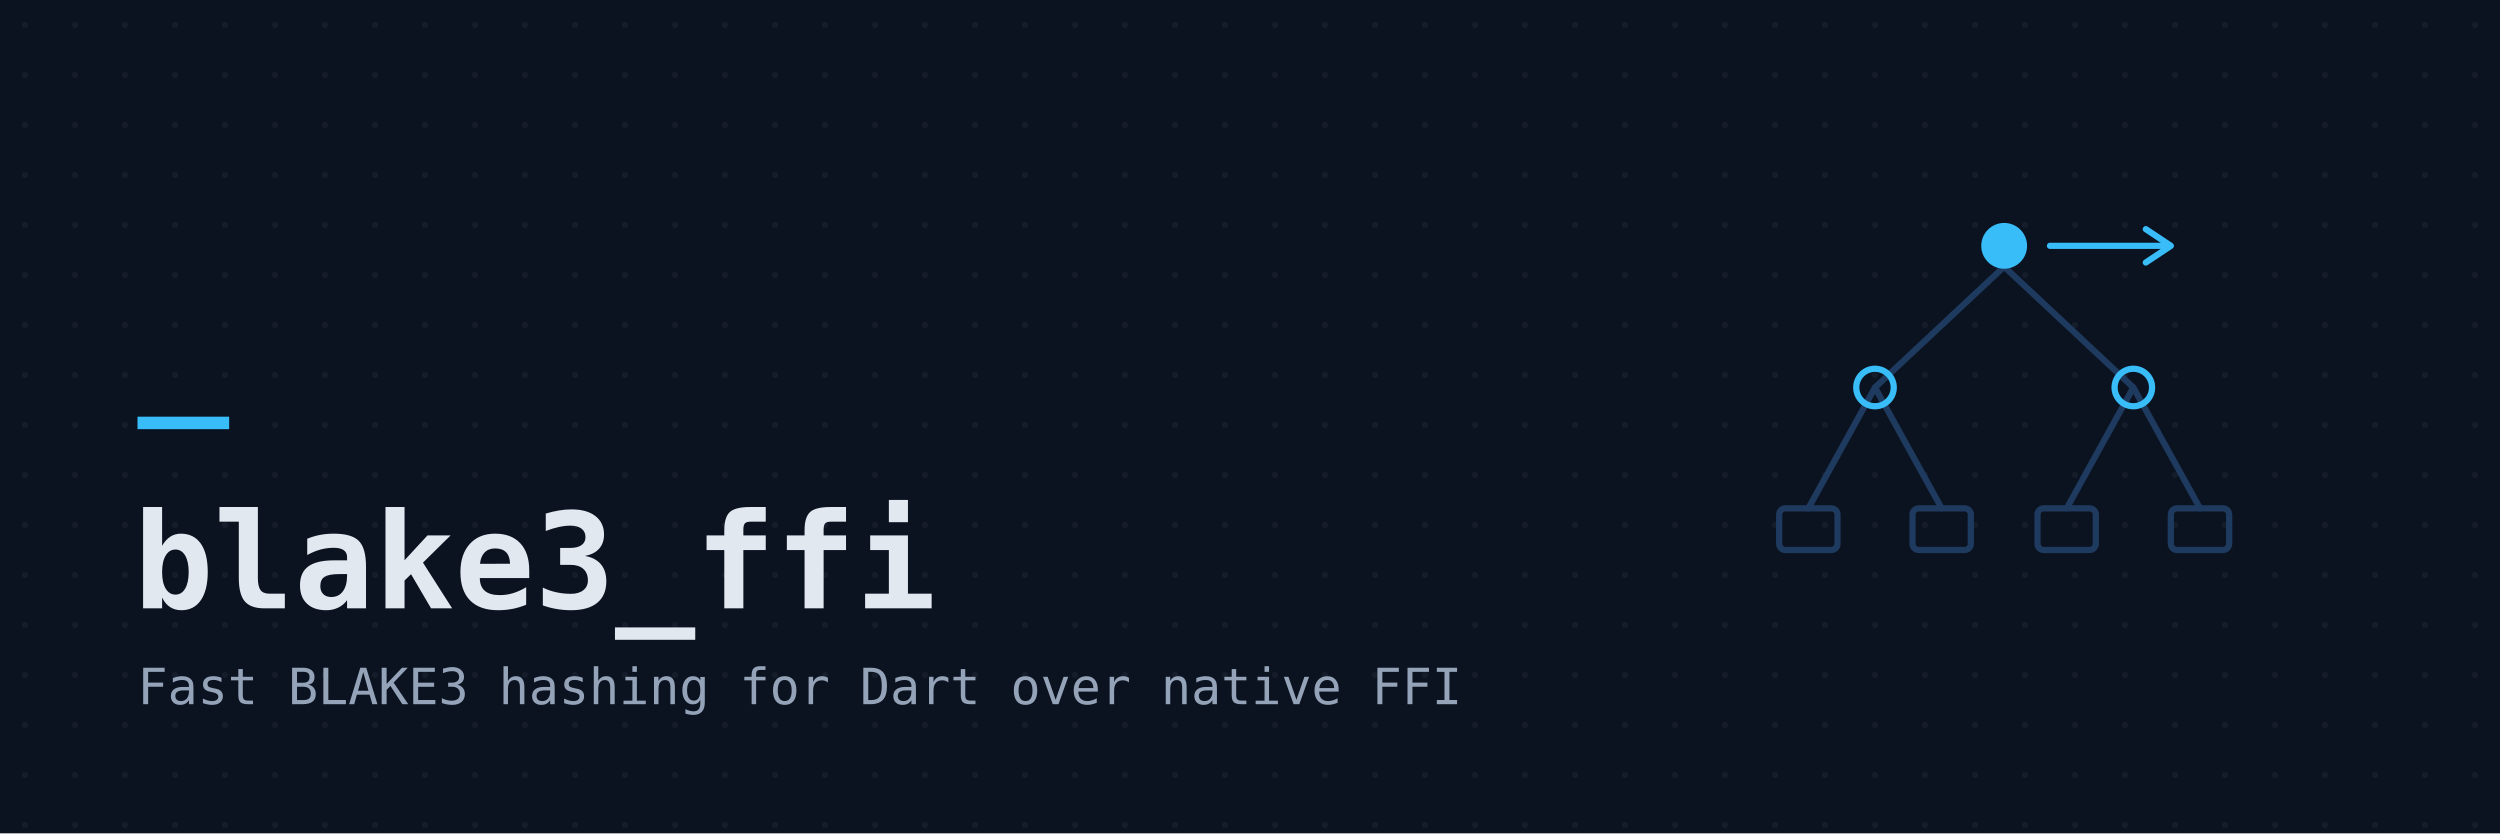
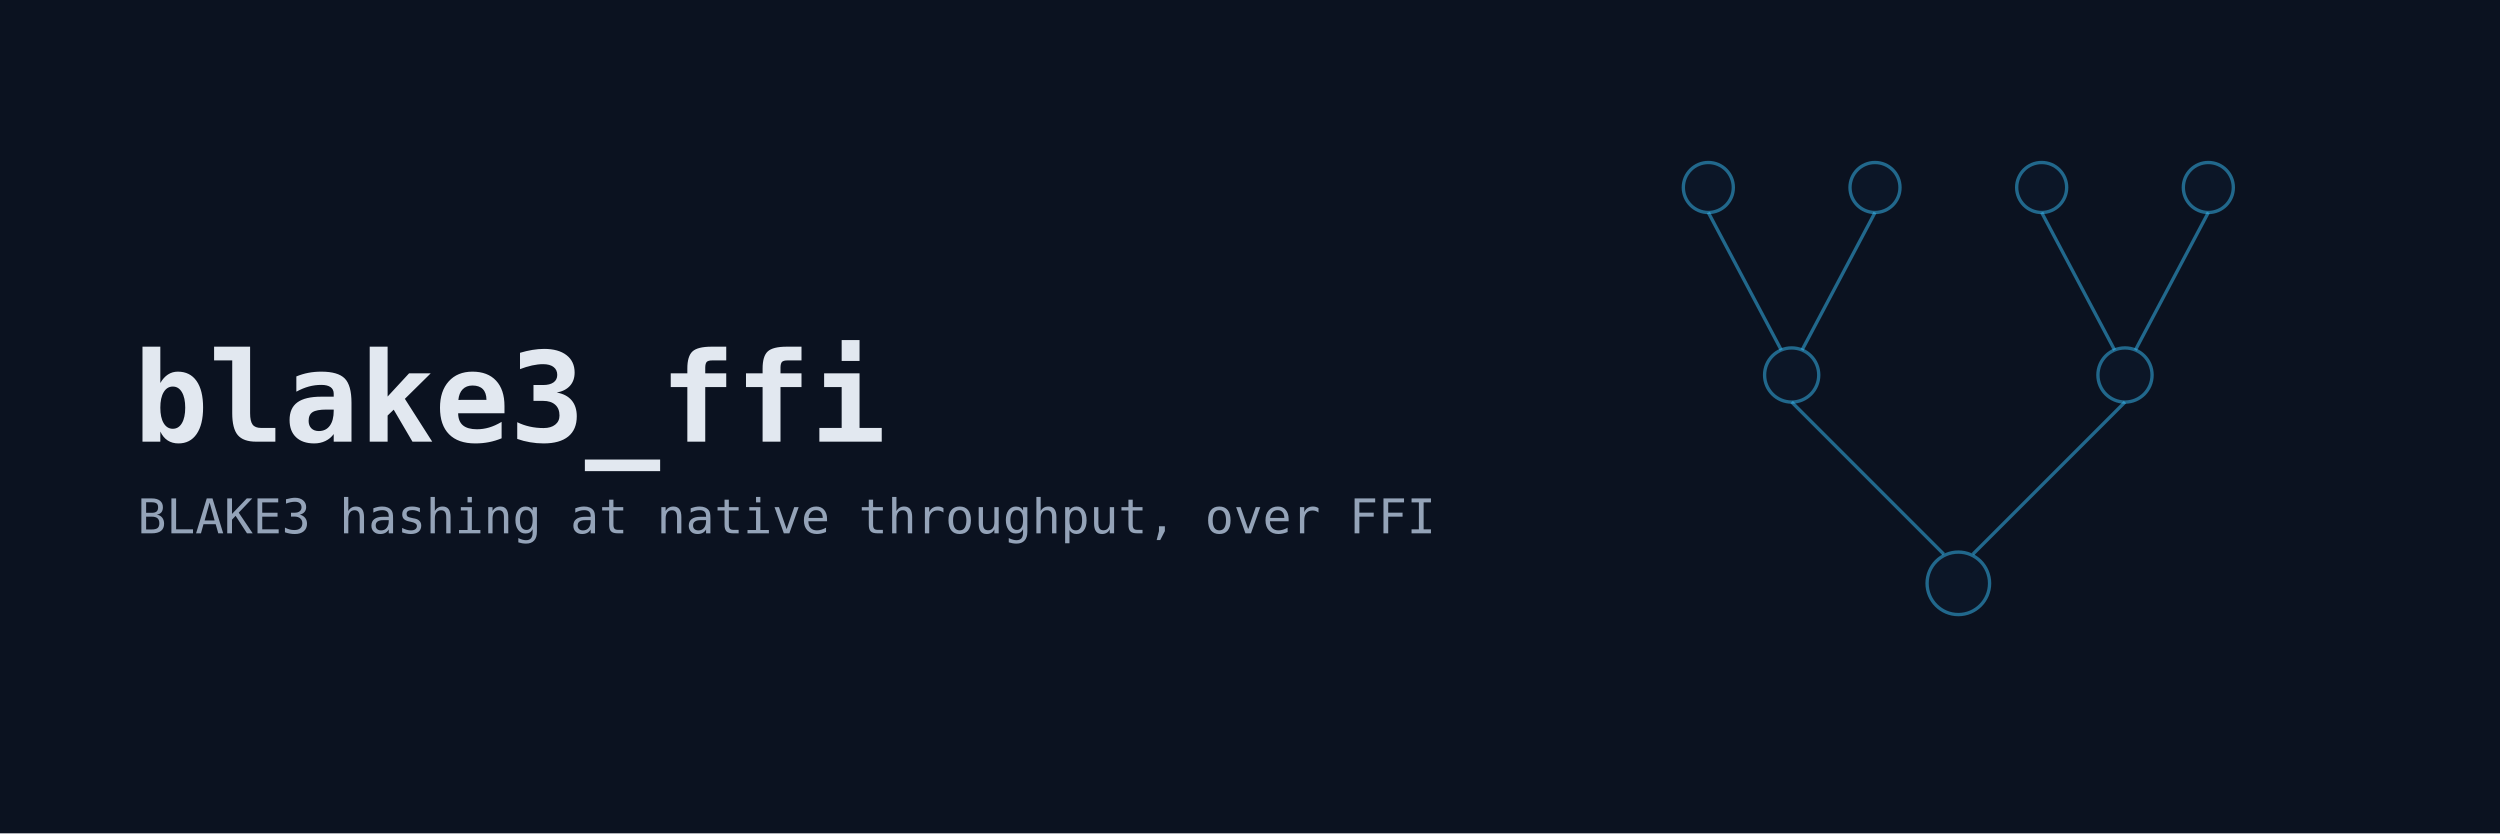
- <svg xmlns="http://www.w3.org/2000/svg" width="1200" height="400" viewBox="0 0 1200 400">
-   <defs>
-     <pattern id="dots" width="24" height="24" patternUnits="userSpaceOnUse">
-       <circle cx="12" cy="12" r="1.5" fill="#E2E8F0" fill-opacity="0.05" />
-     </pattern>
-   </defs>
+ <svg xmlns="http://www.w3.org/2000/svg" width="1200" height="400" viewBox="0 0 1200 400" font-family="Menlo, monospace">
  <rect width="1200" height="400" fill="#0B1220" />
-   <rect width="1200" height="400" fill="url(#dots)" />
-   <rect x="66" y="200" width="44" height="6" fill="#38BDF8" />
-   <text x="64" y="292" font-family="Menlo, monospace" font-size="64" font-weight="bold" fill="#E2E8F0">blake3_ffi</text>
-   <text x="66" y="338" font-family="Menlo, monospace" font-size="24" fill="#94A3B8">Fast BLAKE3 hashing for Dart over native FFI</text>
-   <g fill="none" stroke-linecap="round" stroke-linejoin="round" stroke-width="3">
-     <path d="M 962 128 L 900 186 M 962 128 L 1024 186" stroke="#1E3A5F" />
-     <path d="M 900 186 L 868 244 M 900 186 L 932 244" stroke="#1E3A5F" />
-     <path d="M 1024 186 L 992 244 M 1024 186 L 1056 244" stroke="#1E3A5F" />
-     <rect x="854" y="244" width="28" height="20" rx="3" stroke="#1E3A5F" />
-     <rect x="918" y="244" width="28" height="20" rx="3" stroke="#1E3A5F" />
-     <rect x="978" y="244" width="28" height="20" rx="3" stroke="#1E3A5F" />
-     <rect x="1042" y="244" width="28" height="20" rx="3" stroke="#1E3A5F" />
-     <circle cx="900" cy="186" r="9" stroke="#38BDF8" />
-     <circle cx="1024" cy="186" r="9" stroke="#38BDF8" />
-     <circle cx="962" cy="118" r="11" fill="#38BDF8" />
-     <path d="M 984 118 L 1040 118" stroke="#38BDF8" />
-     <path d="M 1030 110 L 1042 118 L 1030 126" stroke="#38BDF8" />
+   <g stroke="#38BDF8" stroke-width="1.6" fill="#0E1A2E" opacity="0.5">
+     <circle cx="820" cy="90" r="12" />
+     <circle cx="900" cy="90" r="12" />
+     <circle cx="980" cy="90" r="12" />
+     <circle cx="1060" cy="90" r="12" />
+     <circle cx="860" cy="180" r="13" />
+     <circle cx="1020" cy="180" r="13" />
+     <circle cx="940" cy="280" r="15" />
  </g>
+   <g stroke="#38BDF8" stroke-width="1.6" fill="none" opacity="0.5">
+     <path d="M820 102 L855 168" />
+     <path d="M900 102 L865 168" />
+     <path d="M980 102 L1015 168" />
+     <path d="M1060 102 L1025 168" />
+     <path d="M860 193 L933 266" />
+     <path d="M1020 193 L947 266" />
+   </g>
+   <text x="64" y="212" font-size="60" font-weight="bold" fill="#E2E8F0">blake3_ffi</text>
+   <text x="66" y="256" font-size="23" fill="#94A3B8">BLAKE3 hashing at native throughput, over FFI</text>
</svg>
